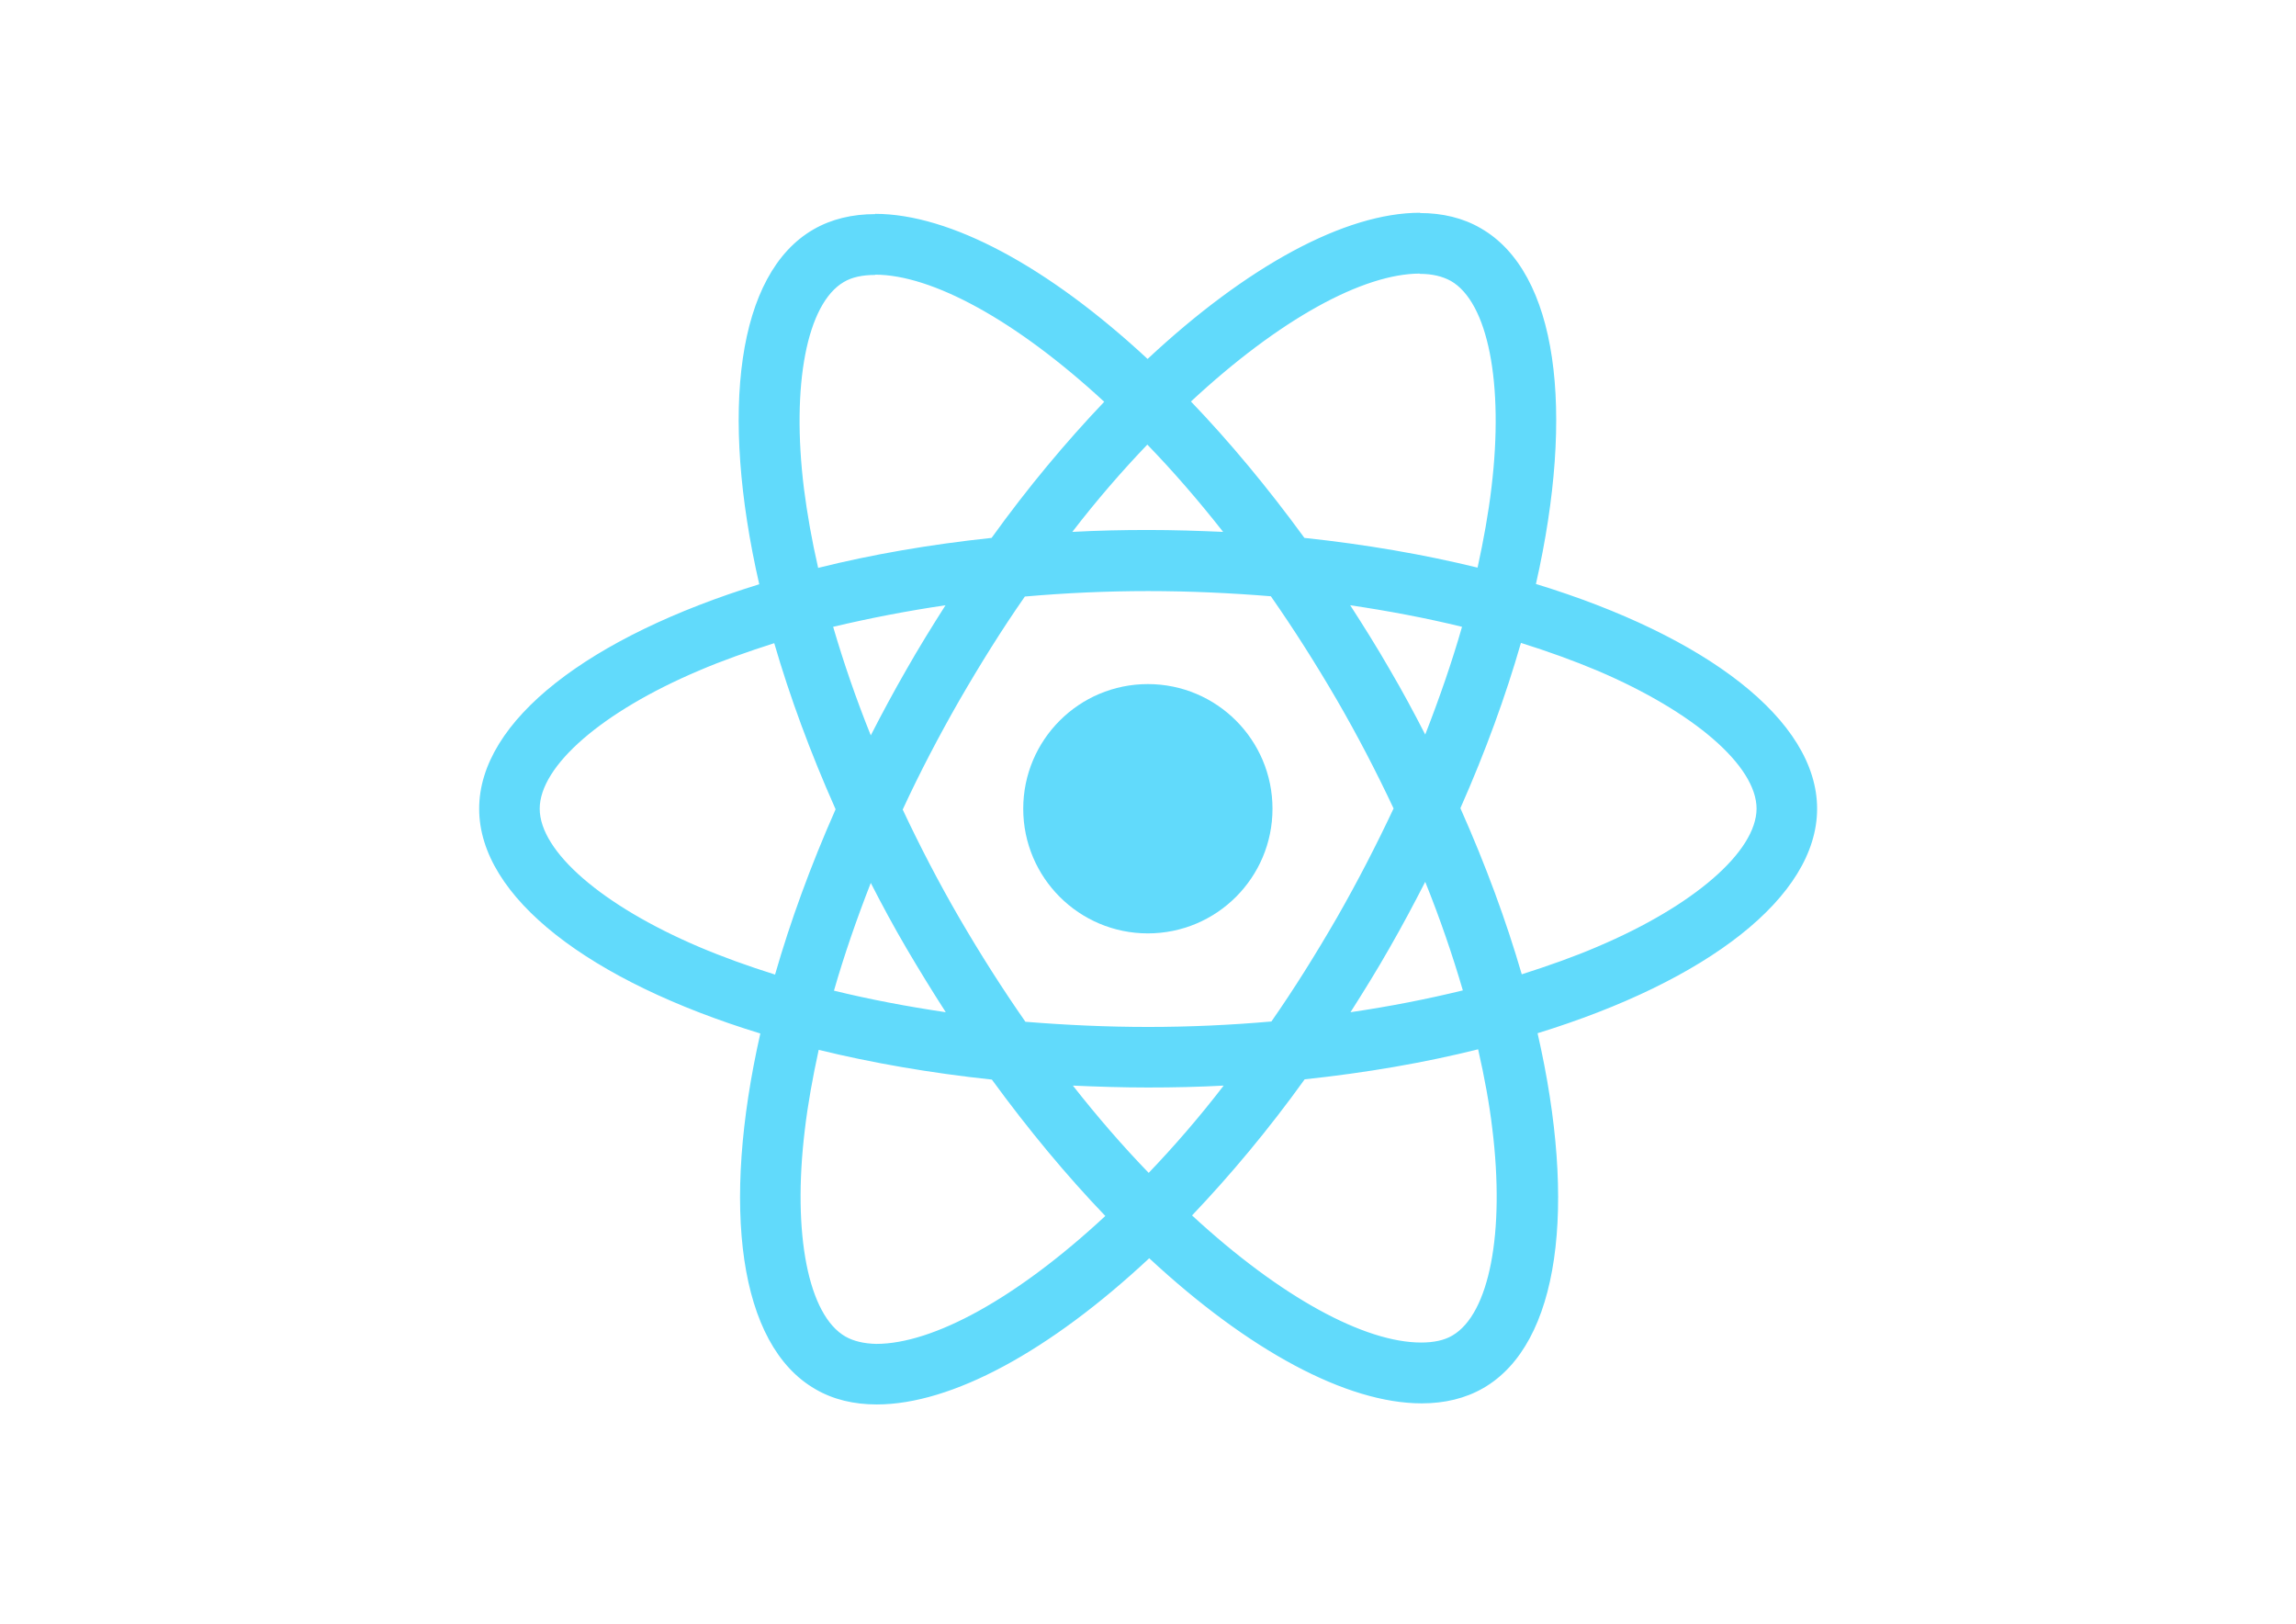
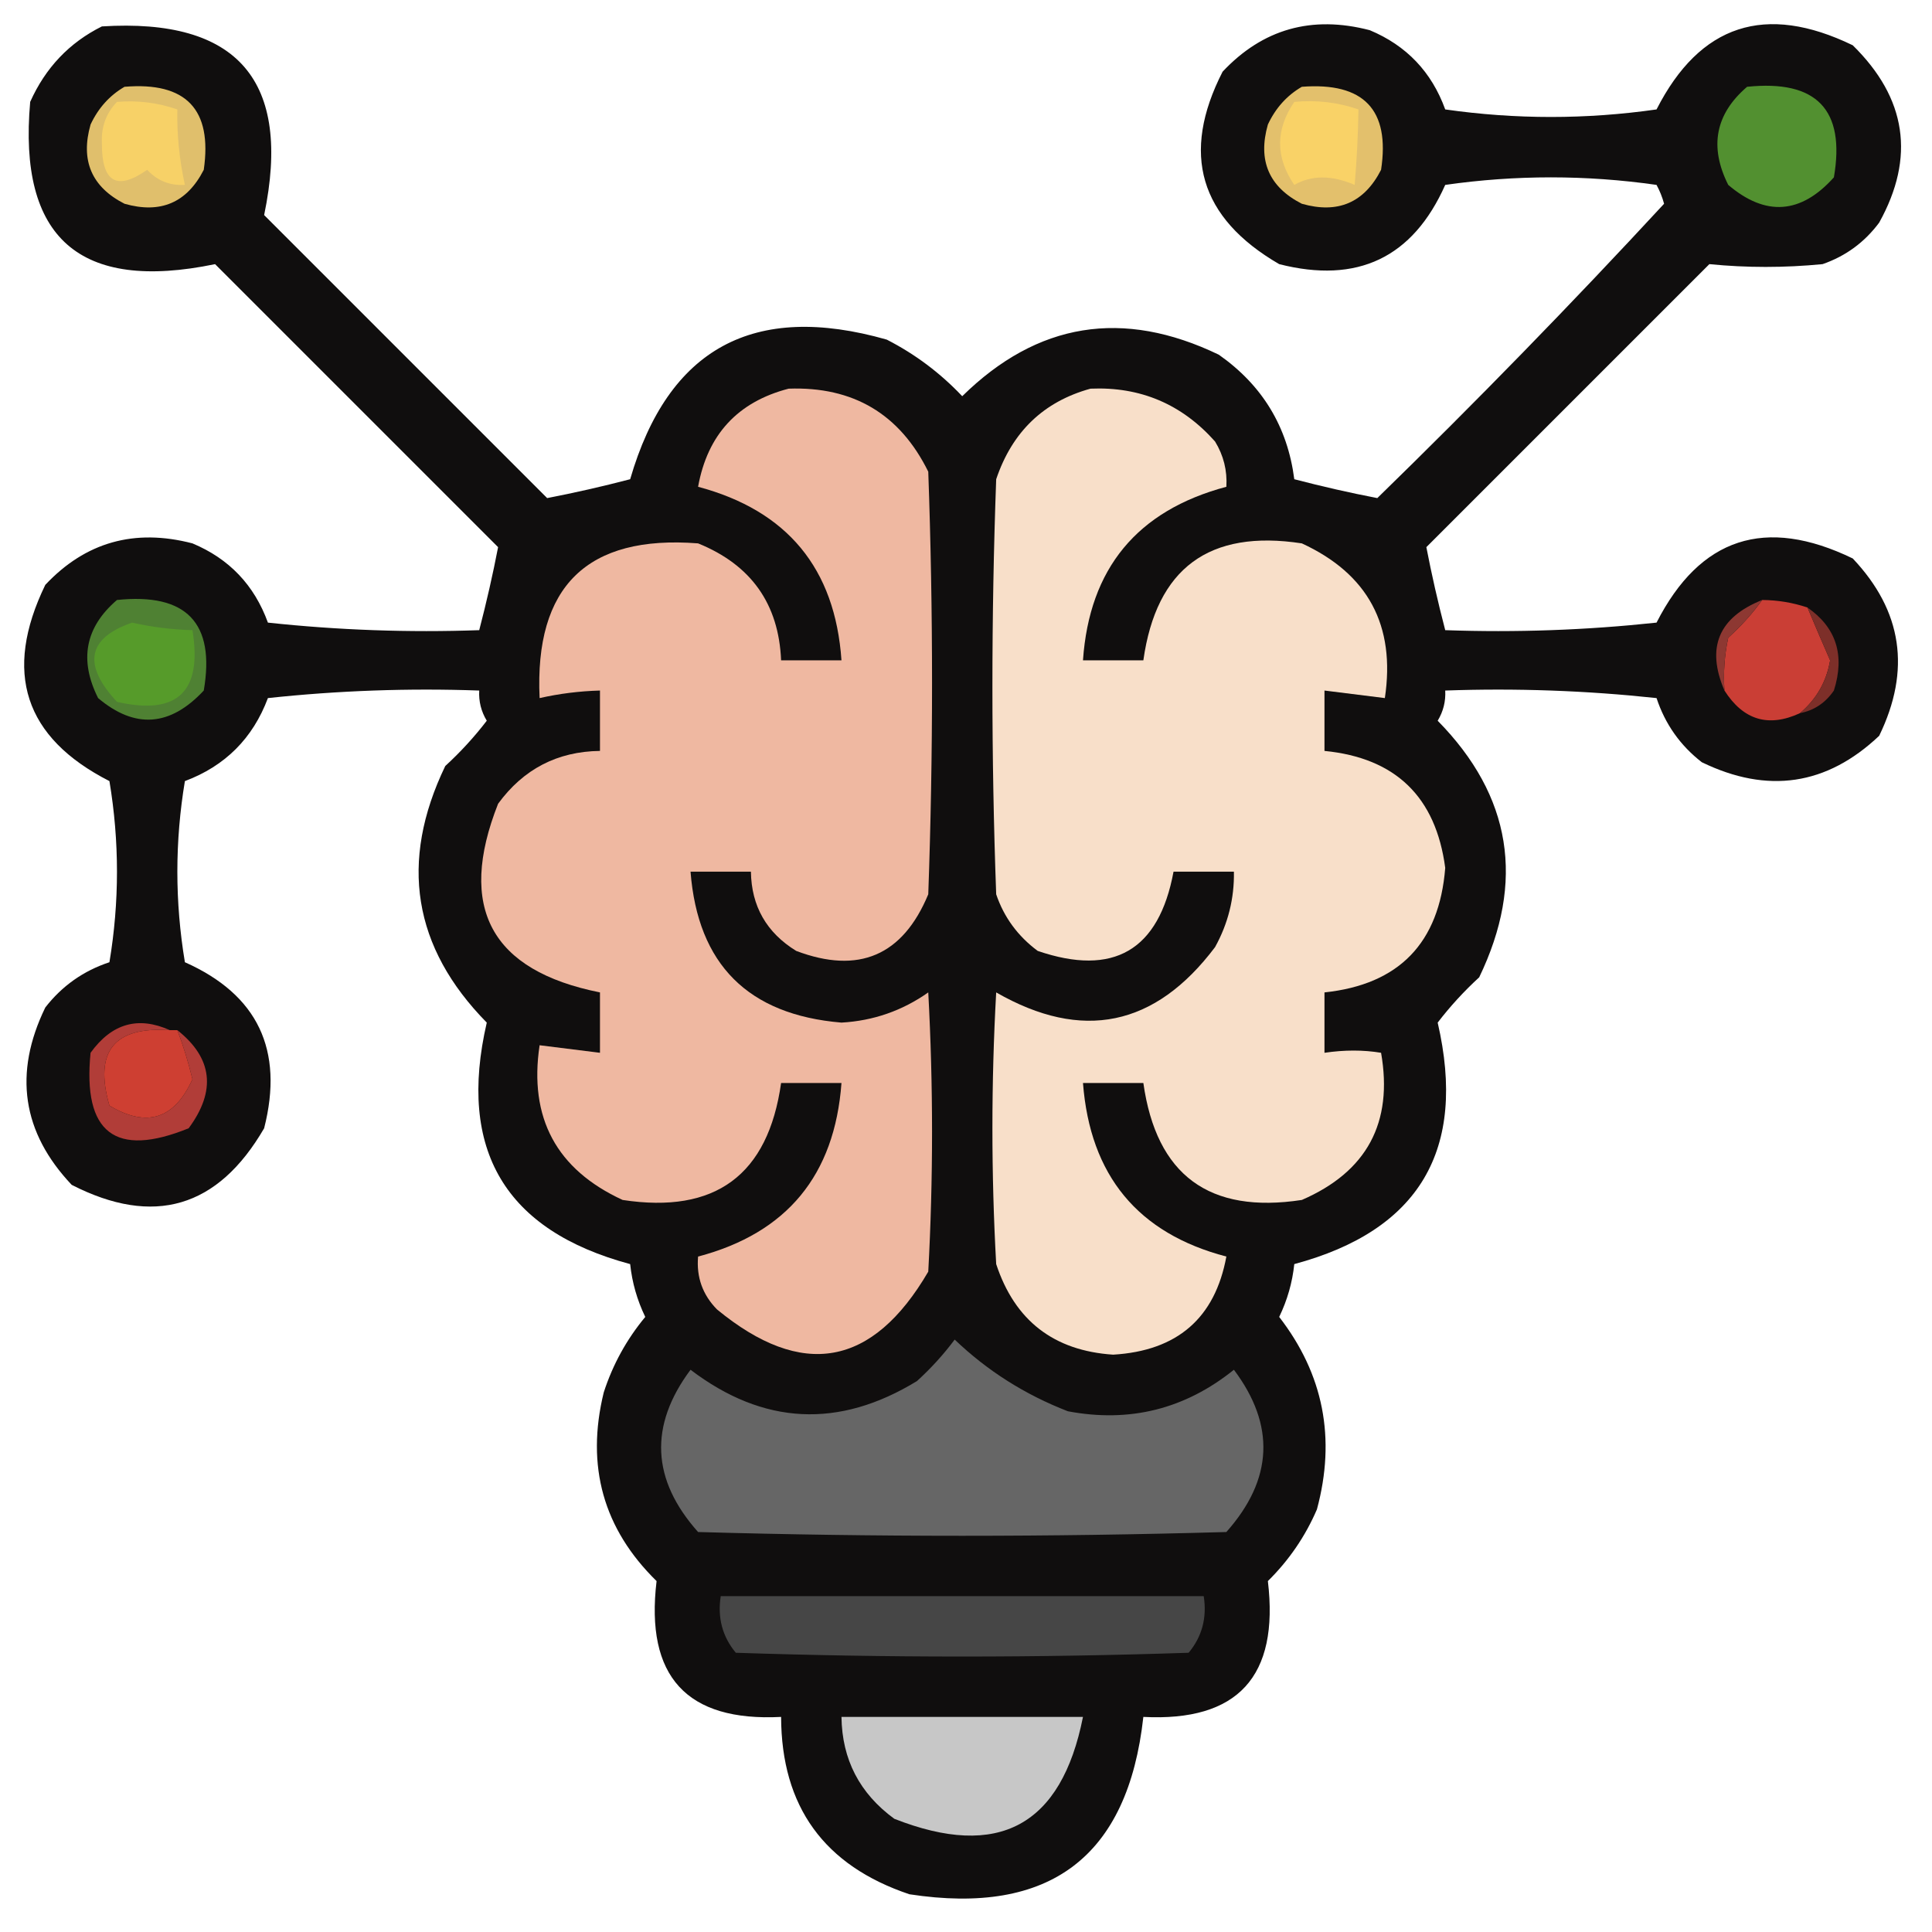
- <svg xmlns="http://www.w3.org/2000/svg" viewBox="0 0 841.9 595.3">
-   <g fill="#61DAFB">
-     <path d="M666.3 296.5c0-32.5-40.7-63.3-103.1-82.4 14.4-63.6 8-114.2-20.2-130.4-6.5-3.8-14.1-5.6-22.4-5.6v22.3c4.6 0 8.3.9 11.4 2.6 13.6 7.8 19.5 37.5 14.9 75.7-1.1 9.4-2.9 19.3-5.1 29.4-19.6-4.8-41-8.5-63.5-10.9-13.5-18.5-27.5-35.3-41.6-50 32.6-30.3 63.2-46.9 84-46.9V78c-27.5 0-63.5 19.6-99.9 53.6-36.4-33.8-72.4-53.2-99.9-53.2v22.3c20.7 0 51.4 16.5 84 46.6-14 14.7-28 31.4-41.3 49.9-22.6 2.4-44 6.1-63.6 11-2.3-10-4-19.7-5.2-29-4.7-38.2 1.1-67.9 14.6-75.8 3-1.8 6.9-2.6 11.5-2.6V78.5c-8.4 0-16 1.8-22.6 5.6-28.1 16.2-34.4 66.7-19.9 130.1-62.2 19.2-102.7 49.9-102.7 82.3 0 32.5 40.7 63.3 103.1 82.4-14.4 63.6-8 114.2 20.2 130.4 6.5 3.8 14.1 5.6 22.5 5.6 27.5 0 63.5-19.6 99.9-53.6 36.4 33.8 72.4 53.2 99.9 53.2 8.4 0 16-1.8 22.6-5.6 28.1-16.2 34.4-66.7 19.9-130.1 62-19.1 102.5-49.9 102.5-82.3zm-130.2-66.7c-3.7 12.9-8.3 26.2-13.5 39.5-4.1-8-8.4-16-13.1-24-4.6-8-9.5-15.8-14.4-23.4 14.2 2.1 27.9 4.7 41 7.9zm-45.8 106.5c-7.8 13.5-15.8 26.3-24.1 38.2-14.9 1.3-30 2-45.2 2-15.1 0-30.2-.7-45-1.9-8.3-11.9-16.4-24.6-24.2-38-7.6-13.1-14.5-26.4-20.8-39.8 6.2-13.4 13.2-26.8 20.7-39.9 7.8-13.5 15.8-26.3 24.1-38.2 14.9-1.3 30-2 45.2-2 15.1 0 30.2.7 45 1.9 8.3 11.9 16.4 24.6 24.2 38 7.6 13.1 14.5 26.4 20.8 39.8-6.3 13.4-13.2 26.8-20.7 39.9zm32.3-13c5.4 13.4 10 26.8 13.8 39.8-13.1 3.2-26.9 5.9-41.2 8 4.9-7.7 9.8-15.6 14.4-23.7 4.6-8 8.9-16.1 13-24.1zM421.2 430c-9.3-9.6-18.6-20.3-27.8-32 9 .4 18.2.7 27.5.7 9.4 0 18.7-.2 27.8-.7-9 11.7-18.3 22.4-27.5 32zm-74.4-58.9c-14.2-2.1-27.9-4.7-41-7.9 3.7-12.9 8.3-26.2 13.5-39.5 4.1 8 8.4 16 13.1 24 4.7 8 9.5 15.8 14.4 23.4zM420.7 163c9.3 9.6 18.6 20.3 27.8 32-9-.4-18.2-.7-27.5-.7-9.4 0-18.7.2-27.8.7 9-11.7 18.3-22.4 27.5-32zm-74 58.9c-4.9 7.7-9.8 15.6-14.4 23.7-4.6 8-8.9 16-13 24-5.4-13.4-10-26.8-13.8-39.8 13.1-3.1 26.9-5.8 41.2-7.9zm-90.5 125.2c-35.4-15.1-58.3-34.9-58.3-50.6 0-15.7 22.9-35.6 58.3-50.6 8.6-3.7 18-7 27.7-10.1 5.7 19.6 13.2 40 22.5 60.9-9.2 20.8-16.6 41.1-22.2 60.6-9.9-3.1-19.3-6.5-28-10.2zM310 490c-13.6-7.8-19.5-37.5-14.9-75.7 1.1-9.4 2.9-19.3 5.1-29.4 19.6 4.8 41 8.5 63.5 10.9 13.5 18.5 27.5 35.3 41.6 50-32.6 30.3-63.2 46.9-84 46.9-4.5-.1-8.3-1-11.3-2.7zm237.2-76.2c4.7 38.2-1.1 67.9-14.6 75.8-3 1.8-6.9 2.6-11.5 2.6-20.7 0-51.4-16.5-84-46.6 14-14.7 28-31.4 41.3-49.9 22.6-2.4 44-6.1 63.6-11 2.3 10.1 4.1 19.8 5.2 29.1zm38.5-66.7c-8.6 3.7-18 7-27.7 10.1-5.7-19.6-13.2-40-22.5-60.9 9.2-20.8 16.6-41.1 22.2-60.6 9.9 3.1 19.3 6.5 28.1 10.2 35.4 15.1 58.3 34.9 58.3 50.6-.1 15.7-23 35.6-58.4 50.6zM320.8 78.4z" />
-     <circle cx="420.9" cy="296.5" r="45.7" />
-     <path d="M520.5 78.1z" />
+ <svg xmlns="http://www.w3.org/2000/svg" version="1.1" width="256px" height="256px" style="shape-rendering:geometricPrecision; text-rendering:geometricPrecision; image-rendering:optimizeQuality; fill-rule:evenodd; clip-rule:evenodd">
+   <g>
+     <path style="opacity:0.955" fill="#050303" d="M 13.5,3.5 C 31.532,2.37 38.699,10.704 35,28.5C 47.5,41 60,53.5 72.5,66C 76.114,65.304 79.781,64.47 83.5,63.5C 88.541,46.141 99.874,39.975 117.5,45C 121.258,46.923 124.591,49.423 127.5,52.5C 137.457,42.711 148.791,40.878 161.5,47C 167.274,51.053 170.608,56.553 171.5,63.5C 175.219,64.47 178.886,65.304 182.5,66C 195.542,53.292 208.209,40.292 220.5,27C 220.265,26.127 219.931,25.294 219.5,24.5C 210.167,23.167 200.833,23.167 191.5,24.5C 187.207,34.145 179.874,37.645 169.5,35C 158.94,28.867 156.44,20.367 162,9.5C 167.319,3.833 173.819,1.999 181.5,4C 186.365,6.032 189.698,9.532 191.5,14.5C 200.833,15.833 210.167,15.833 219.5,14.5C 225.256,3.22 233.922,0.387 245.5,6C 252.638,13.01 253.805,20.843 249,29.5C 247.062,32.106 244.562,33.939 241.5,35C 236.449,35.492 231.449,35.492 226.5,35C 214,47.5 201.5,60 189,72.5C 189.696,76.114 190.53,79.781 191.5,83.5C 200.857,83.832 210.19,83.498 219.5,82.5C 225.256,71.22 233.922,68.387 245.5,74C 252.069,80.945 253.236,88.778 249,97.5C 242.055,104.069 234.222,105.236 225.5,101C 222.639,98.781 220.639,95.947 219.5,92.5C 210.19,91.502 200.857,91.168 191.5,91.5C 191.579,92.93 191.246,94.264 190.5,95.5C 200.289,105.457 202.122,116.791 196,129.5C 193.982,131.35 192.149,133.35 190.5,135.5C 194.4,152.38 188.067,163.047 171.5,167.5C 171.244,169.937 170.577,172.271 169.5,174.5C 175.373,182.09 177.039,190.59 174.5,200C 172.957,203.584 170.79,206.75 168,209.5C 169.515,222.147 164.015,228.147 151.5,227.5C 149.457,246.025 139.124,253.858 120.5,251C 109.198,247.204 103.532,239.371 103.5,227.5C 90.985,228.147 85.485,222.147 87,209.5C 79.942,202.591 77.609,194.258 80,184.5C 81.198,180.806 83.031,177.472 85.5,174.5C 84.423,172.271 83.756,169.937 83.5,167.5C 66.933,163.047 60.6,152.38 64.5,135.5C 54.711,125.543 52.878,114.209 59,101.5C 61.018,99.65 62.851,97.65 64.5,95.5C 63.754,94.264 63.421,92.93 63.5,91.5C 54.143,91.168 44.81,91.502 35.5,92.5C 33.5,97.833 29.833,101.5 24.5,103.5C 23.167,111.5 23.167,119.5 24.5,127.5C 34.145,131.793 37.645,139.126 35,149.5C 28.867,160.06 20.367,162.56 9.5,157C 2.931,150.055 1.764,142.222 6,133.5C 8.219,130.639 11.053,128.639 14.5,127.5C 15.833,119.5 15.833,111.5 14.5,103.5C 3.22,97.744 0.387,89.078 6,77.5C 11.319,71.833 17.819,69.999 25.5,72C 30.365,74.032 33.698,77.532 35.5,82.5C 44.81,83.498 54.143,83.832 63.5,83.5C 64.47,79.781 65.304,76.114 66,72.5C 53.5,60 41,47.5 28.5,35C 10.557,38.716 2.391,31.55 4,13.5C 6.022,8.98 9.189,5.647 13.5,3.5 Z" />
+   </g>
+   <g>
+     <path style="opacity:1" fill="#529030" d="M 231.5,11.5 C 240.711,10.542 244.545,14.542 243,23.5C 238.625,28.381 233.958,28.715 229,24.5C 226.458,19.438 227.292,15.105 231.5,11.5 Z" />
+   </g>
+   <g>
+     <path style="opacity:1" fill="#e0bf6c" d="M 16.5,11.5 C 24.658,10.823 28.158,14.489 27,22.5C 24.774,26.861 21.274,28.361 16.5,27C 12.139,24.774 10.639,21.274 12,16.5C 13.025,14.313 14.525,12.646 16.5,11.5 Z" />
+   </g>
+   <g>
+     <path style="opacity:1" fill="#f7d167" d="M 15.5,13.5 C 18.249,13.274 20.916,13.607 23.5,14.5C 23.43,17.802 23.764,21.135 24.5,24.5C 22.517,24.617 20.85,23.95 19.5,22.5C 15.486,25.322 13.486,24.155 13.5,19C 13.395,16.822 14.062,14.989 15.5,13.5 Z" />
+   </g>
+   <g>
+     <path style="opacity:1" fill="#e3c06c" d="M 172.5,11.5 C 180.709,10.872 184.209,14.539 183,22.5C 180.774,26.861 177.274,28.361 172.5,27C 168.139,24.774 166.639,21.274 168,16.5C 169.025,14.313 170.525,12.646 172.5,11.5 Z" />
+   </g>
+   <g>
+     <path style="opacity:1" fill="#f9d267" d="M 171.5,13.5 C 174.448,13.223 177.281,13.556 180,14.5C 179.954,17.8 179.788,21.134 179.5,24.5C 176.456,23.192 173.79,23.192 171.5,24.5C 168.993,20.849 168.993,17.183 171.5,13.5 Z" />
+   </g>
+   <g>
+     <path style="opacity:1" fill="#f8dfc9" d="M 144.5,51.5 C 151.099,51.215 156.599,53.549 161,58.5C 162.128,60.345 162.628,62.345 162.5,64.5C 150.677,67.655 144.344,75.321 143.5,87.5C 146.167,87.5 148.833,87.5 151.5,87.5C 153.223,75.286 160.223,70.119 172.5,72C 181.274,76.045 184.94,82.879 183.5,92.5C 180.833,92.167 178.167,91.833 175.5,91.5C 175.5,94.167 175.5,96.833 175.5,99.5C 184.926,100.426 190.26,105.593 191.5,115C 190.71,124.956 185.376,130.456 175.5,131.5C 175.5,134.167 175.5,136.833 175.5,139.5C 178.146,139.108 180.646,139.108 183,139.5C 184.618,148.764 181.118,155.264 172.5,159C 160.223,160.881 153.223,155.714 151.5,143.5C 148.833,143.5 146.167,143.5 143.5,143.5C 144.444,155.766 150.778,163.432 162.5,166.5C 160.995,174.661 155.995,178.995 147.5,179.5C 139.632,178.983 134.465,174.983 132,167.5C 131.333,155.5 131.333,143.5 132,131.5C 143.396,138.038 153.063,136.038 161,125.5C 162.727,122.382 163.561,119.049 163.5,115.5C 160.833,115.5 158.167,115.5 155.5,115.5C 153.56,125.938 147.56,129.438 137.5,126C 134.865,124.039 133.031,121.539 132,118.5C 131.333,100.167 131.333,81.833 132,63.5C 134.12,57.211 138.286,53.211 144.5,51.5 Z" />
+   </g>
+   <g>
+     <path style="opacity:1" fill="#efb8a1" d="M 104.5,51.5 C 113.066,51.197 119.232,54.864 123,62.5C 123.667,81.167 123.667,99.833 123,118.5C 119.617,126.63 113.784,129.13 105.5,126C 101.568,123.576 99.567,120.076 99.5,115.5C 96.833,115.5 94.167,115.5 91.5,115.5C 92.463,127.797 99.13,134.463 111.5,135.5C 115.72,135.26 119.554,133.927 123,131.5C 123.667,143.833 123.667,156.167 123,168.5C 115.622,181.134 106.288,182.801 95,173.5C 93.097,171.559 92.264,169.226 92.5,166.5C 104.267,163.394 110.601,155.727 111.5,143.5C 108.833,143.5 106.167,143.5 103.5,143.5C 101.779,155.712 94.779,160.879 82.5,159C 73.726,154.955 70.06,148.121 71.5,138.5C 74.167,138.833 76.833,139.167 79.5,139.5C 79.5,136.833 79.5,134.167 79.5,131.5C 65.055,128.612 60.555,120.279 66,106.5C 69.36,101.904 73.86,99.57 79.5,99.5C 79.5,96.833 79.5,94.167 79.5,91.5C 76.794,91.575 74.127,91.908 71.5,92.5C 70.813,77.686 77.813,70.853 92.5,72C 99.523,74.846 103.19,80.013 103.5,87.5C 106.167,87.5 108.833,87.5 111.5,87.5C 110.656,75.321 104.323,67.655 92.5,64.5C 93.748,57.587 97.748,53.253 104.5,51.5 Z" />
+   </g>
+   <g>
+     <path style="opacity:1" fill="#4f8133" d="M 15.5,79.5 C 24.711,78.542 28.545,82.542 27,91.5C 22.547,96.284 17.88,96.618 13,92.5C 10.458,87.438 11.291,83.105 15.5,79.5 Z" />
+   </g>
+   <g>
+     <path style="opacity:1" fill="#ca3e35" d="M 233.5,79.5 C 235.565,79.517 237.565,79.85 239.5,80.5C 240.474,82.82 241.474,85.153 242.5,87.5C 242.026,90.311 240.693,92.645 238.5,94.5C 234.336,96.424 231.002,95.424 228.5,91.5C 228.337,89.143 228.503,86.81 229,84.5C 230.707,82.963 232.207,81.296 233.5,79.5 Z" />
+   </g>
+   <g>
+     <path style="opacity:1" fill="#8d3832" d="M 233.5,79.5 C 232.207,81.296 230.707,82.963 229,84.5C 228.503,86.81 228.337,89.143 228.5,91.5C 226.049,85.808 227.715,81.808 233.5,79.5 Z" />
+   </g>
+   <g>
+     <path style="opacity:1" fill="#569b2a" d="M 17.5,82.5 C 20.127,83.092 22.794,83.425 25.5,83.5C 26.838,91.663 23.504,94.83 15.5,93C 10.919,88.06 11.586,84.56 17.5,82.5 Z" />
+   </g>
+   <g>
+     <path style="opacity:1" fill="#7d2f29" d="M 239.5,80.5 C 243.314,83.152 244.481,86.819 243,91.5C 241.871,93.141 240.371,94.141 238.5,94.5C 240.693,92.645 242.026,90.311 242.5,87.5C 241.474,85.153 240.474,82.82 239.5,80.5 Z" />
+   </g>
+   <g>
+     <path style="opacity:1" fill="#b13d38" d="M 22.5,136.5 C 15.104,136 12.437,139.334 14.5,146.5C 19.448,149.462 23.115,148.295 25.5,143C 24.967,140.774 24.3,138.607 23.5,136.5C 28.171,140.201 28.671,144.534 25,149.5C 15.276,153.456 10.943,150.123 12,139.5C 14.806,135.612 18.306,134.612 22.5,136.5 Z" />
+   </g>
+   <g>
+     <path style="opacity:1" fill="#ce3f32" d="M 22.5,136.5 C 22.833,136.5 23.167,136.5 23.5,136.5C 24.3,138.607 24.967,140.774 25.5,143C 23.115,148.295 19.448,149.462 14.5,146.5C 12.437,139.334 15.104,136 22.5,136.5 Z" />
+   </g>
+   <g>
+     <path style="opacity:1" fill="#666666" d="M 126.5,177.5 C 130.817,181.632 135.817,184.799 141.5,187C 149.686,188.549 157.019,186.715 163.5,181.5C 169.022,188.862 168.688,196.029 162.5,203C 139.167,203.667 115.833,203.667 92.5,203C 86.319,196.068 85.986,188.902 91.5,181.5C 101.143,188.83 111.143,189.33 121.5,183C 123.373,181.296 125.04,179.463 126.5,177.5 Z" />
+   </g>
+   <g>
+     <path style="opacity:1" fill="#464646" d="M 95.5,211.5 C 116.833,211.5 138.167,211.5 159.5,211.5C 159.945,214.365 159.278,216.865 157.5,219C 137.5,219.667 117.5,219.667 97.5,219C 95.722,216.865 95.055,214.365 95.5,211.5 Z" />
+   </g>
+   <g>
+     <path style="opacity:1" fill="#c7c7c7" d="M 111.5,227.5 C 122.167,227.5 132.833,227.5 143.5,227.5C 140.638,241.933 132.305,246.433 118.5,241C 113.904,237.64 111.571,233.14 111.5,227.5 Z" />
  </g>
</svg>
